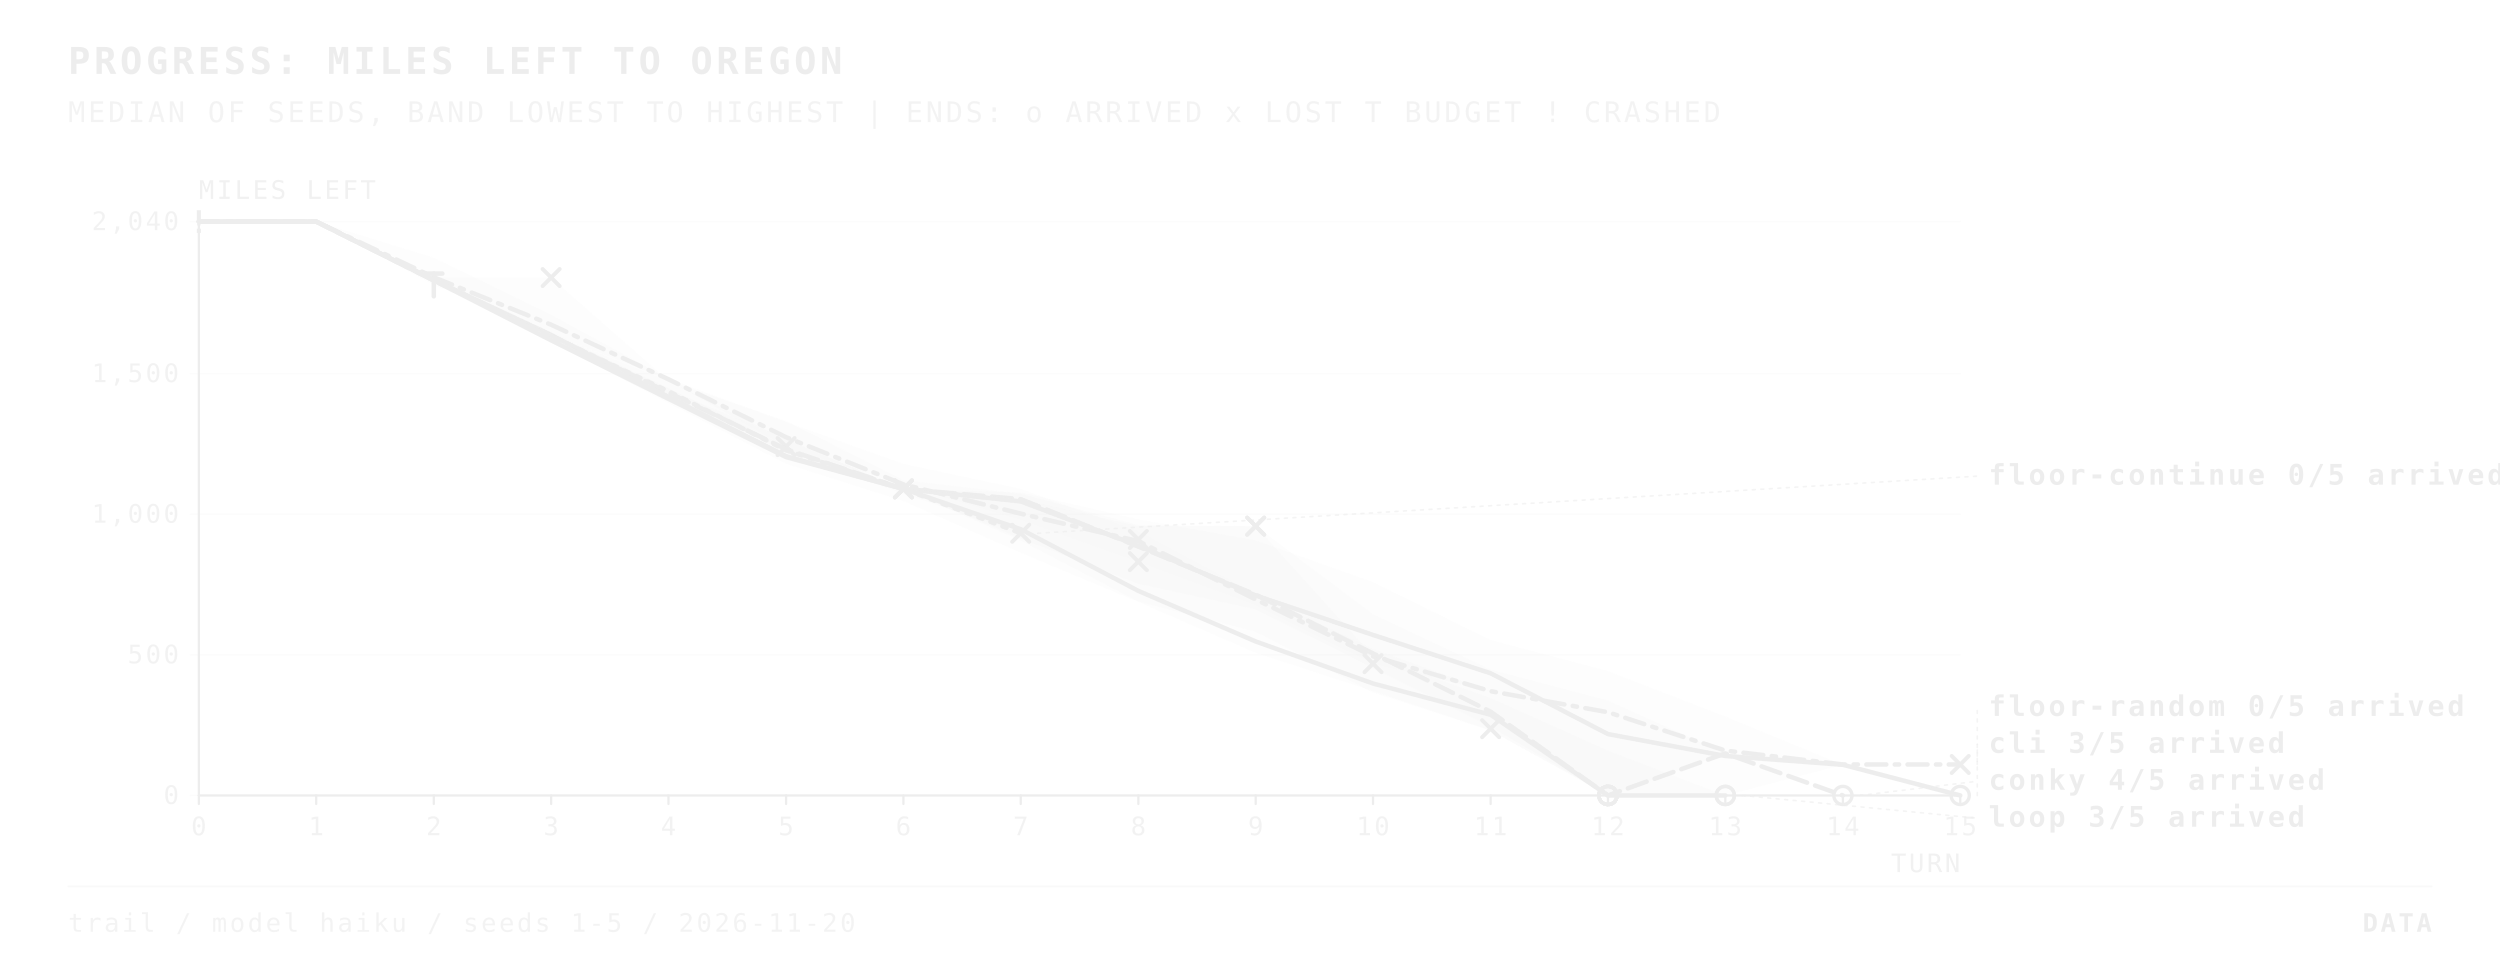
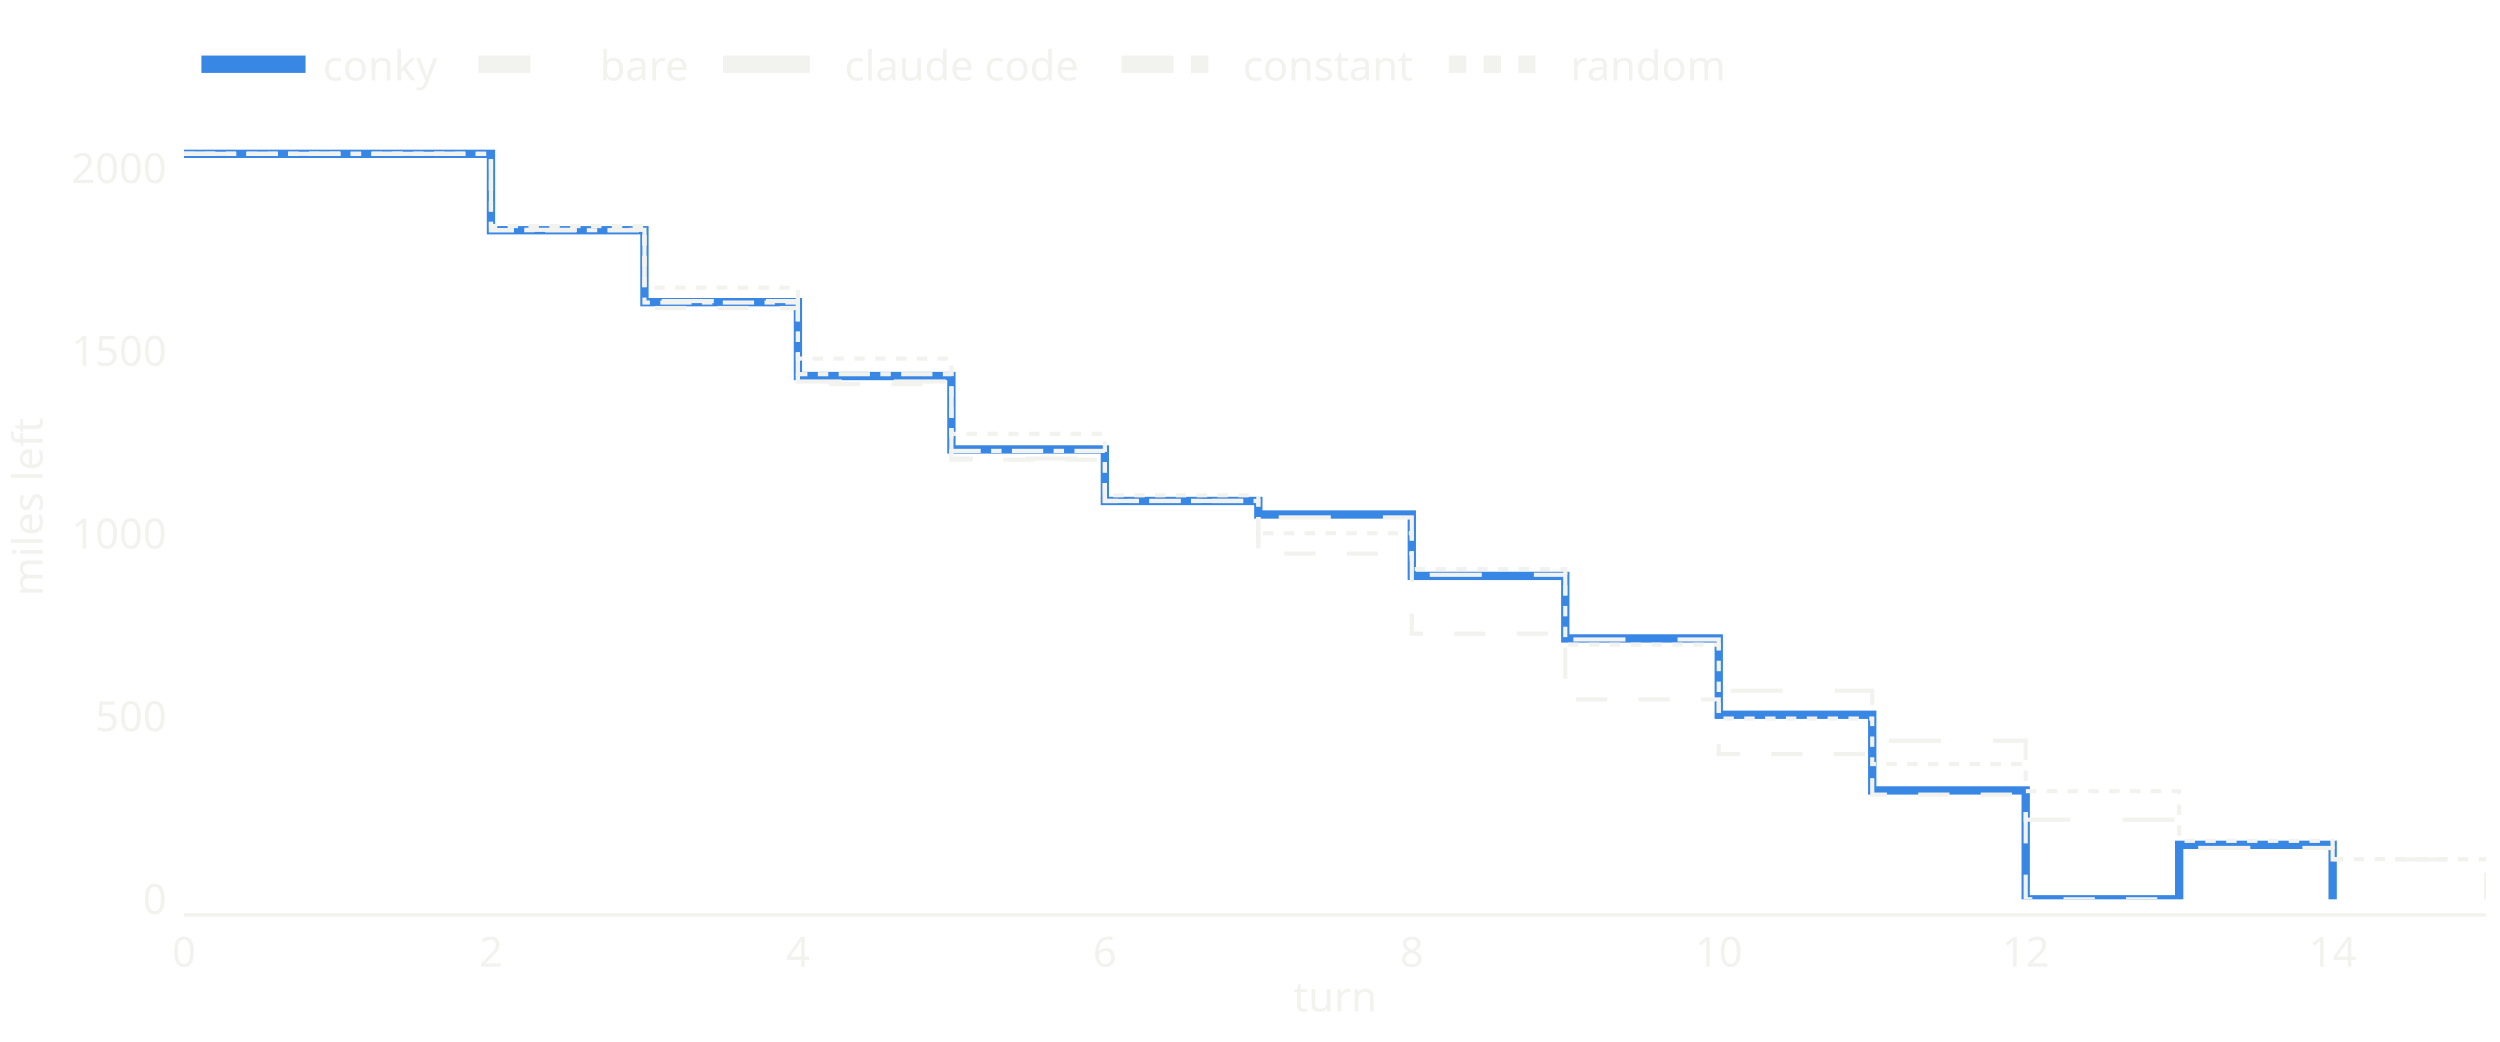
- <svg xmlns="http://www.w3.org/2000/svg" width="880" height="340" viewBox="0 0 880 340" font-family="ui-monospace, SFMono-Regular, Menlo, Consolas, monospace" stroke-linecap="round" letter-spacing=".1em" role="img" aria-label="miles left to Oregon against turn, one line per arm">
-   <text x="24.0" y="26.0" font-size="13" text-anchor="start" opacity="1.0" font-weight="bold" fill="#EDEDED">PROGRESS: MILES LEFT TO OREGON</text>
-   <text x="24.0" y="43.0" font-size="10" text-anchor="start" opacity="0.65" font-weight="normal" fill="#EDEDED">MEDIAN OF SEEDS, BAND LOWEST TO HIGHEST  |  ENDS: o ARRIVED  x LOST  T BUDGET  ! CRASHED</text>
-   <line x1="24.0" y1="312.0" x2="856.0" y2="312.0" stroke="#EDEDED" stroke-width="0.6" opacity="0.35" />
-   <text x="24.0" y="328.0" font-size="9" text-anchor="start" opacity="0.65" font-weight="normal" fill="#EDEDED">trail / model haiku / seeds 1-5 / 2026-11-20</text>
-   <text x="856.0" y="328.0" font-size="9" text-anchor="end" opacity="1.0" font-weight="bold" fill="#EDEDED">DATA</text>
-   <line x1="70.0" y1="280.0" x2="690.0" y2="280.0" stroke="#EDEDED" stroke-width="0.8" opacity="1.0" />
-   <line x1="70.0" y1="78.0" x2="70.0" y2="280.0" stroke="#EDEDED" stroke-width="0.8" opacity="1.0" />
-   <line x1="67.0" y1="280.0" x2="690.0" y2="280.0" stroke="#EDEDED" stroke-width="0.5" opacity="0.18" />
-   <text x="63.0" y="283.0" font-size="9" text-anchor="end" opacity="0.7" font-weight="normal" fill="#EDEDED">0</text>
-   <line x1="67.0" y1="230.5" x2="690.0" y2="230.5" stroke="#EDEDED" stroke-width="0.5" opacity="0.18" />
-   <text x="63.0" y="233.5" font-size="9" text-anchor="end" opacity="0.7" font-weight="normal" fill="#EDEDED">500</text>
-   <line x1="67.0" y1="181.0" x2="690.0" y2="181.0" stroke="#EDEDED" stroke-width="0.5" opacity="0.18" />
-   <text x="63.0" y="184.0" font-size="9" text-anchor="end" opacity="0.7" font-weight="normal" fill="#EDEDED">1,000</text>
-   <line x1="67.0" y1="131.5" x2="690.0" y2="131.5" stroke="#EDEDED" stroke-width="0.5" opacity="0.18" />
-   <text x="63.0" y="134.5" font-size="9" text-anchor="end" opacity="0.7" font-weight="normal" fill="#EDEDED">1,500</text>
-   <line x1="67.0" y1="78.0" x2="690.0" y2="78.0" stroke="#EDEDED" stroke-width="0.5" opacity="0.18" />
-   <text x="63.0" y="81.0" font-size="9" text-anchor="end" opacity="0.7" font-weight="normal" fill="#EDEDED">2,040</text>
-   <line x1="70.0" y1="280.0" x2="70.0" y2="283.0" stroke="#EDEDED" stroke-width="0.8" opacity="1.0" />
-   <text x="70.0" y="294.0" font-size="9" text-anchor="middle" opacity="0.7" font-weight="normal" fill="#EDEDED">0</text>
-   <line x1="111.3" y1="280.0" x2="111.3" y2="283.0" stroke="#EDEDED" stroke-width="0.8" opacity="1.0" />
-   <text x="111.3" y="294.0" font-size="9" text-anchor="middle" opacity="0.7" font-weight="normal" fill="#EDEDED">1</text>
-   <line x1="152.7" y1="280.0" x2="152.7" y2="283.0" stroke="#EDEDED" stroke-width="0.8" opacity="1.0" />
-   <text x="152.7" y="294.0" font-size="9" text-anchor="middle" opacity="0.7" font-weight="normal" fill="#EDEDED">2</text>
-   <line x1="194.0" y1="280.0" x2="194.0" y2="283.0" stroke="#EDEDED" stroke-width="0.8" opacity="1.0" />
-   <text x="194.0" y="294.0" font-size="9" text-anchor="middle" opacity="0.7" font-weight="normal" fill="#EDEDED">3</text>
-   <line x1="235.3" y1="280.0" x2="235.3" y2="283.0" stroke="#EDEDED" stroke-width="0.8" opacity="1.0" />
-   <text x="235.3" y="294.0" font-size="9" text-anchor="middle" opacity="0.7" font-weight="normal" fill="#EDEDED">4</text>
-   <line x1="276.7" y1="280.0" x2="276.7" y2="283.0" stroke="#EDEDED" stroke-width="0.8" opacity="1.0" />
-   <text x="276.7" y="294.0" font-size="9" text-anchor="middle" opacity="0.7" font-weight="normal" fill="#EDEDED">5</text>
-   <line x1="318.0" y1="280.0" x2="318.0" y2="283.0" stroke="#EDEDED" stroke-width="0.8" opacity="1.0" />
-   <text x="318.0" y="294.0" font-size="9" text-anchor="middle" opacity="0.7" font-weight="normal" fill="#EDEDED">6</text>
-   <line x1="359.3" y1="280.0" x2="359.3" y2="283.0" stroke="#EDEDED" stroke-width="0.8" opacity="1.0" />
-   <text x="359.3" y="294.0" font-size="9" text-anchor="middle" opacity="0.7" font-weight="normal" fill="#EDEDED">7</text>
-   <line x1="400.7" y1="280.0" x2="400.7" y2="283.0" stroke="#EDEDED" stroke-width="0.8" opacity="1.0" />
-   <text x="400.7" y="294.0" font-size="9" text-anchor="middle" opacity="0.7" font-weight="normal" fill="#EDEDED">8</text>
-   <line x1="442.0" y1="280.0" x2="442.0" y2="283.0" stroke="#EDEDED" stroke-width="0.8" opacity="1.0" />
-   <text x="442.0" y="294.0" font-size="9" text-anchor="middle" opacity="0.7" font-weight="normal" fill="#EDEDED">9</text>
-   <line x1="483.3" y1="280.0" x2="483.3" y2="283.0" stroke="#EDEDED" stroke-width="0.8" opacity="1.0" />
-   <text x="483.3" y="294.0" font-size="9" text-anchor="middle" opacity="0.7" font-weight="normal" fill="#EDEDED">10</text>
-   <line x1="524.7" y1="280.0" x2="524.7" y2="283.0" stroke="#EDEDED" stroke-width="0.8" opacity="1.0" />
-   <text x="524.7" y="294.0" font-size="9" text-anchor="middle" opacity="0.7" font-weight="normal" fill="#EDEDED">11</text>
-   <line x1="566.0" y1="280.0" x2="566.0" y2="283.0" stroke="#EDEDED" stroke-width="0.8" opacity="1.0" />
-   <text x="566.0" y="294.0" font-size="9" text-anchor="middle" opacity="0.7" font-weight="normal" fill="#EDEDED">12</text>
-   <line x1="607.3" y1="280.0" x2="607.3" y2="283.0" stroke="#EDEDED" stroke-width="0.8" opacity="1.0" />
-   <text x="607.3" y="294.0" font-size="9" text-anchor="middle" opacity="0.7" font-weight="normal" fill="#EDEDED">13</text>
-   <line x1="648.7" y1="280.0" x2="648.7" y2="283.0" stroke="#EDEDED" stroke-width="0.8" opacity="1.0" />
-   <text x="648.7" y="294.0" font-size="9" text-anchor="middle" opacity="0.7" font-weight="normal" fill="#EDEDED">14</text>
-   <line x1="690.0" y1="280.0" x2="690.0" y2="283.0" stroke="#EDEDED" stroke-width="0.8" opacity="1.0" />
-   <text x="690.0" y="294.0" font-size="9" text-anchor="middle" opacity="0.7" font-weight="normal" fill="#EDEDED">15</text>
-   <text x="70.0" y="70.0" font-size="9" text-anchor="start" opacity="0.8" font-weight="normal" fill="#EDEDED">MILES LEFT</text>
-   <text x="690.0" y="307.0" font-size="9" text-anchor="end" opacity="0.8" font-weight="normal" fill="#EDEDED">TURN</text>
-   <path d="M70.0,78.0 L111.3,78.0 L152.7,97.7 L194.0,97.7 L235.3,134.0 L276.7,154.7 L318.0,172.1 L359.3,173.3 L400.7,182.8 L442.0,190.2 L483.3,204.9 L524.7,225.3 L566.0,236.2 L607.3,252.2 L648.7,269.2 L690.0,280.0 L690.0,280.0 L648.7,269.2 L607.3,280.0 L566.0,280.0 L524.7,257.1 L483.3,243.8 L442.0,222.4 L400.7,211.8 L359.3,190.3 L318.0,172.1 L276.7,160.9 L235.3,140.4 L194.0,120.0 L152.7,98.8 L111.3,78.0 L70.0,78.0 Z" fill="#EDEDED" stroke="none" stroke-width="0" opacity="0.1" stroke-linejoin="round" />
-   <path d="M70.0,78.0 L111.3,78.0 L152.7,98.6 L194.0,117.9 L235.3,139.7 L276.7,160.6 L318.0,172.1 L359.3,176.5 L400.7,192.1 L442.0,209.6 L483.3,223.5 L524.7,237.0 L566.0,258.4 L607.3,266.1 L648.7,269.2 L690.0,280.0" fill="none" stroke="#EDEDED" stroke-width="1.6" opacity="1.0" stroke-linejoin="round" />
-   <line x1="191.0" y1="94.7" x2="197.0" y2="100.7" stroke="#EDEDED" stroke-width="1.4" opacity="1.0" />
-   <line x1="191.0" y1="100.7" x2="197.0" y2="94.7" stroke="#EDEDED" stroke-width="1.4" opacity="1.0" />
-   <circle cx="566.0" cy="280.0" r="3.2" fill="none" stroke="#EDEDED" stroke-width="1.2" opacity="1.0" />
-   <text x="70.0" y="82.0" font-size="11" text-anchor="middle" opacity="1.0" font-weight="bold" fill="#EDEDED">!</text>
-   <circle cx="607.3" cy="280.0" r="3.2" fill="none" stroke="#EDEDED" stroke-width="1.2" opacity="1.0" />
-   <circle cx="690.0" cy="280.0" r="3.2" fill="none" stroke="#EDEDED" stroke-width="1.2" opacity="1.0" />
-   <path d="M70.0,78.0 L111.3,78.0 L152.7,97.5 L194.0,117.5 L235.3,134.0 L276.7,148.2 L318.0,169.0 L359.3,173.8 L400.7,184.8 L442.0,185.2 L483.3,216.2 L524.7,235.7 L566.0,246.6 L607.3,265.2 L648.7,280.0 L648.7,280.0 L607.3,265.2 L566.0,280.0 L524.7,255.9 L483.3,235.2 L442.0,214.5 L400.7,205.5 L359.3,189.6 L318.0,172.1 L276.7,160.9 L235.3,140.4 L194.0,120.0 L152.7,98.8 L111.3,78.0 L70.0,78.0 Z" fill="#EDEDED" stroke="none" stroke-width="0" opacity="0.1" stroke-linejoin="round" />
-   <path d="M70.0,78.0 L111.3,78.0 L152.7,98.7 L194.0,118.2 L235.3,138.2 L276.7,158.1 L318.0,172.1 L359.3,175.7 L400.7,192.4 L442.0,209.3 L483.3,230.0 L524.7,250.5 L566.0,280.0 L607.3,265.2 L648.7,280.0" fill="none" stroke="#EDEDED" stroke-width="1.6" opacity="1.0" stroke-linejoin="round" stroke-dasharray="7 3" />
-   <circle cx="566.0" cy="280.0" r="3.2" fill="none" stroke="#EDEDED" stroke-width="1.2" opacity="1.0" />
-   <circle cx="566.0" cy="280.0" r="3.2" fill="none" stroke="#EDEDED" stroke-width="1.2" opacity="1.0" />
-   <circle cx="566.0" cy="280.0" r="3.2" fill="none" stroke="#EDEDED" stroke-width="1.2" opacity="1.0" />
-   <circle cx="648.7" cy="280.0" r="3.2" fill="none" stroke="#EDEDED" stroke-width="1.2" opacity="1.0" />
-   <line x1="439.0" y1="182.2" x2="445.0" y2="188.2" stroke="#EDEDED" stroke-width="1.4" opacity="1.0" />
-   <line x1="439.0" y1="188.2" x2="445.0" y2="182.2" stroke="#EDEDED" stroke-width="1.4" opacity="1.0" />
-   <path d="M70.0,78.0 L111.3,78.0 L152.7,97.5 L194.0,117.5 L235.3,136.5 L276.7,157.2 L318.0,172.1 L359.3,187.7 L359.3,187.7 L318.0,173.8 L276.7,159.0 L235.3,138.7 L194.0,118.8 L152.7,98.8 L111.3,78.0 L70.0,78.0 Z" fill="#EDEDED" stroke="none" stroke-width="0" opacity="0.1" stroke-linejoin="round" />
-   <path d="M70.0,78.0 L111.3,78.0 L152.7,98.7 L194.0,118.3 L235.3,137.7 L276.7,158.5 L318.0,172.1 L359.3,187.7" fill="none" stroke="#EDEDED" stroke-width="1.6" opacity="1.0" stroke-linejoin="round" stroke-dasharray="1.5 3" />
-   <line x1="356.3" y1="184.7" x2="362.3" y2="190.7" stroke="#EDEDED" stroke-width="1.4" opacity="1.0" />
-   <line x1="356.3" y1="190.7" x2="362.3" y2="184.7" stroke="#EDEDED" stroke-width="1.4" opacity="1.0" />
-   <line x1="315.0" y1="169.1" x2="321.0" y2="175.1" stroke="#EDEDED" stroke-width="1.4" opacity="1.0" />
-   <line x1="315.0" y1="175.1" x2="321.0" y2="169.1" stroke="#EDEDED" stroke-width="1.4" opacity="1.0" />
-   <line x1="315.0" y1="169.1" x2="321.0" y2="175.1" stroke="#EDEDED" stroke-width="1.4" opacity="1.0" />
-   <line x1="315.0" y1="175.1" x2="321.0" y2="169.1" stroke="#EDEDED" stroke-width="1.4" opacity="1.0" />
-   <line x1="273.7" y1="154.2" x2="279.7" y2="160.2" stroke="#EDEDED" stroke-width="1.4" opacity="1.0" />
-   <line x1="273.7" y1="160.2" x2="279.7" y2="154.2" stroke="#EDEDED" stroke-width="1.4" opacity="1.0" />
-   <line x1="315.0" y1="169.1" x2="321.0" y2="175.1" stroke="#EDEDED" stroke-width="1.4" opacity="1.0" />
-   <line x1="315.0" y1="175.1" x2="321.0" y2="169.1" stroke="#EDEDED" stroke-width="1.4" opacity="1.0" />
-   <path d="M70.0,78.0 L111.3,78.0 L152.7,90.7 L194.0,110.8 L235.3,133.3 L276.7,148.5 L318.0,163.3 L359.3,172.1 L400.7,187.1 L442.0,209.1 L483.3,228.4 L524.7,243.3 L566.0,250.7 L607.3,264.2 L648.7,269.1 L690.0,269.1 L690.0,269.1 L648.7,269.1 L607.3,264.2 L566.0,250.7 L524.7,243.3 L483.3,233.6 L442.0,212.9 L400.7,197.7 L359.3,182.9 L318.0,170.8 L276.7,157.2 L235.3,133.9 L194.0,117.4 L152.7,100.3 L111.3,78.0 L70.0,78.0 Z" fill="#EDEDED" stroke="none" stroke-width="0" opacity="0.1" stroke-linejoin="round" />
-   <path d="M70.0,78.0 L111.3,78.0 L152.7,97.6 L194.0,114.3 L235.3,133.5 L276.7,153.9 L318.0,170.5 L359.3,180.8 L400.7,190.5 L442.0,211.0 L483.3,231.0 L524.7,243.3 L566.0,250.7 L607.3,264.2 L648.7,269.1 L690.0,269.1" fill="none" stroke="#EDEDED" stroke-width="1.6" opacity="1.0" stroke-linejoin="round" stroke-dasharray="7 3 1.5 3" />
-   <line x1="687.0" y1="266.1" x2="693.0" y2="272.1" stroke="#EDEDED" stroke-width="1.4" opacity="1.0" />
-   <line x1="687.0" y1="272.1" x2="693.0" y2="266.1" stroke="#EDEDED" stroke-width="1.4" opacity="1.0" />
-   <line x1="480.3" y1="230.6" x2="486.3" y2="236.6" stroke="#EDEDED" stroke-width="1.4" opacity="1.0" />
-   <line x1="480.3" y1="236.6" x2="486.3" y2="230.6" stroke="#EDEDED" stroke-width="1.4" opacity="1.0" />
-   <line x1="397.7" y1="186.9" x2="403.7" y2="192.9" stroke="#EDEDED" stroke-width="1.4" opacity="1.0" />
-   <line x1="397.7" y1="192.9" x2="403.7" y2="186.9" stroke="#EDEDED" stroke-width="1.4" opacity="1.0" />
-   <line x1="397.7" y1="194.7" x2="403.7" y2="200.7" stroke="#EDEDED" stroke-width="1.4" opacity="1.0" />
-   <line x1="397.7" y1="200.7" x2="403.7" y2="194.7" stroke="#EDEDED" stroke-width="1.4" opacity="1.0" />
-   <line x1="152.7" y1="96.3" x2="152.7" y2="104.3" stroke="#EDEDED" stroke-width="1.6" opacity="1.0" />
-   <line x1="149.7" y1="96.3" x2="155.7" y2="96.3" stroke="#EDEDED" stroke-width="1.6" opacity="1.0" />
-   <path d="M70.0,78.0 L111.3,78.0 L152.7,97.7 L194.0,116.8 L235.3,137.1 L276.7,154.6 L318.0,172.1 L359.3,175.7 L400.7,185.2 L442.0,185.2 L483.3,230.9 L524.7,245.7 L566.0,264.2 L607.3,280.0 L607.3,280.0 L566.0,280.0 L524.7,257.2 L483.3,243.3 L442.0,229.8 L400.7,211.9 L359.3,194.6 L318.0,176.4 L276.7,163.3 L235.3,141.9 L194.0,120.2 L152.7,99.7 L111.3,78.0 L70.0,78.0 Z" fill="#EDEDED" stroke="none" stroke-width="0" opacity="0.1" stroke-linejoin="round" />
-   <path d="M70.0,78.0 L111.3,78.0 L152.7,98.7 L194.0,119.8 L235.3,140.4 L276.7,160.9 L318.0,172.1 L359.3,186.3 L400.7,208.0 L442.0,225.8 L483.3,240.6 L524.7,251.6 L566.0,280.0 L607.3,280.0" fill="none" stroke="#EDEDED" stroke-width="1.6" opacity="1.0" stroke-linejoin="round" />
-   <circle cx="566.0" cy="280.0" r="3.2" fill="none" stroke="#EDEDED" stroke-width="1.2" opacity="1.0" />
-   <line x1="521.7" y1="253.5" x2="527.7" y2="259.5" stroke="#EDEDED" stroke-width="1.4" opacity="1.0" />
-   <line x1="521.7" y1="259.5" x2="527.7" y2="253.5" stroke="#EDEDED" stroke-width="1.4" opacity="1.0" />
-   <circle cx="607.3" cy="280.0" r="3.2" fill="none" stroke="#EDEDED" stroke-width="1.2" opacity="1.0" />
-   <circle cx="566.0" cy="280.0" r="3.2" fill="none" stroke="#EDEDED" stroke-width="1.2" opacity="1.0" />
-   <line x1="439.0" y1="182.2" x2="445.0" y2="188.2" stroke="#EDEDED" stroke-width="1.4" opacity="1.0" />
-   <line x1="439.0" y1="188.2" x2="445.0" y2="182.2" stroke="#EDEDED" stroke-width="1.4" opacity="1.0" />
-   <line x1="696.0" y1="280.0" x2="696.0" y2="262.0" stroke="#EDEDED" stroke-width="0.6" opacity="0.6" stroke-dasharray="1 2" />
-   <text x="700.0" y="265.0" font-size="10" text-anchor="start" opacity="1.0" font-weight="bold" fill="#EDEDED">cli 3/5 arrived</text>
-   <line x1="654.7" y1="280.0" x2="696.0" y2="275.0" stroke="#EDEDED" stroke-width="0.6" opacity="0.6" stroke-dasharray="1 2" />
-   <text x="700.0" y="278.0" font-size="10" text-anchor="start" opacity="1.0" font-weight="bold" fill="#EDEDED">conky 4/5 arrived</text>
-   <line x1="365.3" y1="187.7" x2="696.0" y2="167.6" stroke="#EDEDED" stroke-width="0.6" opacity="0.6" stroke-dasharray="1 2" />
-   <text x="700.0" y="170.6" font-size="10" text-anchor="start" opacity="1.0" font-weight="bold" fill="#EDEDED">floor-continue 0/5 arrived</text>
-   <line x1="696.0" y1="269.1" x2="696.0" y2="249.0" stroke="#EDEDED" stroke-width="0.6" opacity="0.6" stroke-dasharray="1 2" />
-   <text x="700.0" y="252.0" font-size="10" text-anchor="start" opacity="1.0" font-weight="bold" fill="#EDEDED">floor-random 0/5 arrived</text>
-   <line x1="613.3" y1="280.0" x2="696.0" y2="288.0" stroke="#EDEDED" stroke-width="0.6" opacity="0.6" stroke-dasharray="1 2" />
-   <text x="700.0" y="291.0" font-size="10" text-anchor="start" opacity="1.0" font-weight="bold" fill="#EDEDED">loop 3/5 arrived</text>
+ <svg xmlns="http://www.w3.org/2000/svg" class="main-svg" width="720" height="300" style="" viewBox="0 0 720 300" font-family="-apple-system, BlinkMacSystemFont, &quot;Segoe UI&quot;, &quot;Noto Sans&quot;, Helvetica, Arial, sans-serif">
+   <rect x="0" y="0" width="720" height="300" style="fill: none;" />
+   <defs id="defs-progress-dark">
+     <g class="clips">
+       <clipPath id="clipprogress-darkxyplot" class="plotclip">
+         <rect width="663" height="226" />
+       </clipPath>
+       <clipPath class="axesclip" id="clipprogress-darkx">
+         <rect x="53" y="0" width="663" height="300" />
+       </clipPath>
+       <clipPath class="axesclip" id="clipprogress-darky">
+         <rect x="0" y="33" width="720" height="226" />
+       </clipPath>
+       <clipPath class="axesclip" id="clipprogress-darkxy">
+         <rect x="53" y="33" width="663" height="226" />
+       </clipPath>
+     </g>
+     <g class="gradients" />
+     <g class="patterns" />
+   </defs>
+   <g class="bglayer">
+     <rect class="bg" x="49" y="29" width="671" height="234" style="fill: none; stroke-width: 0;" />
+   </g>
+   <g class="layer-below">
+     <g class="imagelayer" />
+     <g class="shapelayer" />
+   </g>
+   <g class="cartesianlayer">
+     <g class="subplot xy">
+       <g class="layer-subplot">
+         <g class="shapelayer" />
+         <g class="imagelayer" />
+       </g>
+       <g class="minor-gridlayer">
+         <g class="x" />
+         <g class="y" />
+       </g>
+       <g class="gridlayer">
+         <g class="x" />
+         <g class="y" />
+       </g>
+       <g class="zerolinelayer" />
+       <g class="layer-between">
+         <g class="shapelayer" />
+         <g class="imagelayer" />
+       </g>
+       <path class="xlines-below" />
+       <path class="ylines-below" />
+       <g class="overlines-below" />
+       <g class="xaxislayer-below" />
+       <g class="yaxislayer-below" />
+       <g class="overaxes-below" />
+       <g class="overplot">
+         <g class="xy" transform="translate(53,33)" clip-path="url(#clipprogress-darkxyplot)">
+           <g class="scatterlayer mlayer">
+             <g class="trace scatter tracet0" style="stroke-miterlimit: 2; opacity: 1;">
+               <g class="fills" />
+               <g class="errorbars" />
+               <g class="lines">
+                 <path class="js-line" d="M0,11.3H44.2V11.3H88.4V33.3H132.6V54.03H176.8V75.29H221V96.44H265.2V111.28H309.4V115.18H353.6V132.86H397.8V150.86H442V172.85H486.2V194.64H530.4V226H574.6V210.32H618.8V226" style="vector-effect: none; fill: none; stroke: #3987e5; stroke-opacity: 1; stroke-width: 2.4px; opacity: 1;" />
+               </g>
+               <g class="points" />
+               <g class="text" />
+             </g>
+             <g class="trace scatter tracet1" style="stroke-miterlimit: 2; opacity: 1;">
+               <g class="fills" />
+               <g class="errorbars" />
+               <g class="lines">
+                 <path class="js-line" d="M0,11.3H44.2V11.3H88.4V33.3H132.6V55.71H176.8V77.6H221V99.39H265.2V111.28H309.4V126.44H353.6V149.49H397.8V168.43H442V184.17H486.2V195.85H530.4V226H574.6V226" style="vector-effect: none; fill: none; stroke: #f2f2ef; stroke-opacity: 1; stroke-dasharray: 9px, 9px; stroke-width: 1.2px; opacity: 1;" />
+               </g>
+               <g class="points" />
+               <g class="text" />
+             </g>
+             <g class="trace scatter tracet2" style="stroke-miterlimit: 2; opacity: 1;">
+               <g class="fills" />
+               <g class="errorbars" />
+               <g class="lines">
+                 <path class="js-line" d="M0,11.3H44.2V11.3H88.4V33.19H132.6V53.71H176.8V76.87H221V99.07H265.2V111.28H309.4V116.02H353.6V132.54H397.8V151.17H442V165.91H486.2V180.32H530.4V203.06H574.6V211.21H618.8V214.53H663V226" style="vector-effect: none; fill: none; stroke: #f2f2ef; stroke-opacity: 1; stroke-dasharray: 15px, 15px; stroke-width: 1.2px; opacity: 1;" />
+               </g>
+               <g class="points" />
+               <g class="text" />
+             </g>
+             <g class="trace scatter tracet3" style="stroke-miterlimit: 2; opacity: 1;">
+               <g class="fills" />
+               <g class="errorbars" />
+               <g class="lines">
+                 <path class="js-line" d="M0,11.3H44.2V11.3H88.4V33.3H132.6V54.13H176.8V74.76H221V96.86H265.2V111.28H309.4V127.91" style="vector-effect: none; fill: none; stroke: #f2f2ef; stroke-opacity: 1; stroke-dasharray: 9px, 3px, 3px, 3px; stroke-width: 1.2px; opacity: 1;" />
+               </g>
+               <g class="points" />
+               <g class="text" />
+             </g>
+             <g class="trace scatter tracet4" style="stroke-miterlimit: 2; opacity: 1;">
+               <g class="fills" />
+               <g class="errorbars" />
+               <g class="lines">
+                 <path class="js-line" d="M0,11.3H44.2V11.3H88.4V32.1H132.6V49.86H176.8V70.27H221V91.94H265.2V109.65H309.4V120.57H353.6V130.89H397.8V152.67H442V173.95H486.2V187.04H530.4V194.85H574.6V209.16H618.8V214.42H663V214.42" style="vector-effect: none; fill: none; stroke: #f2f2ef; stroke-opacity: 1; stroke-dasharray: 3px, 3px; stroke-width: 1.2px; opacity: 1;" />
+               </g>
+               <g class="points" />
+               <g class="text" />
+             </g>
+           </g>
+         </g>
+       </g>
+       <g class="zerolinelayer-above" />
+       <path class="xlines-above crisp" d="M53,263.5H716" style="fill: none; stroke-width: 1px; stroke: #f2f2ef; stroke-opacity: 1;" />
+       <path class="ylines-above crisp" d="M0,0" style="fill: none;" />
+       <g class="overlines-above" />
+       <g class="xaxislayer-above">
+         <g class="xtick">
+           <text text-anchor="middle" x="0" y="278.4" transform="translate(53,0)" style="font-size: 12px; fill: #f2f2ef; fill-opacity: 1; white-space: pre;">0</text>
+         </g>
+         <g class="xtick">
+           <text text-anchor="middle" x="0" y="278.4" style="font-size: 12px; fill: #f2f2ef; fill-opacity: 1; white-space: pre;" transform="translate(141.4,0)">2</text>
+         </g>
+         <g class="xtick">
+           <text text-anchor="middle" x="0" y="278.4" style="font-size: 12px; fill: #f2f2ef; fill-opacity: 1; white-space: pre;" transform="translate(229.8,0)">4</text>
+         </g>
+         <g class="xtick">
+           <text text-anchor="middle" x="0" y="278.4" style="font-size: 12px; fill: #f2f2ef; fill-opacity: 1; white-space: pre;" transform="translate(318.2,0)">6</text>
+         </g>
+         <g class="xtick">
+           <text text-anchor="middle" x="0" y="278.4" style="font-size: 12px; fill: #f2f2ef; fill-opacity: 1; white-space: pre;" transform="translate(406.6,0)">8</text>
+         </g>
+         <g class="xtick">
+           <text text-anchor="middle" x="0" y="278.4" style="font-size: 12px; fill: #f2f2ef; fill-opacity: 1; white-space: pre;" transform="translate(495,0)">10</text>
+         </g>
+         <g class="xtick">
+           <text text-anchor="middle" x="0" y="278.4" style="font-size: 12px; fill: #f2f2ef; fill-opacity: 1; white-space: pre;" transform="translate(583.4,0)">12</text>
+         </g>
+         <g class="xtick">
+           <text text-anchor="middle" x="0" y="278.4" style="font-size: 12px; fill: #f2f2ef; fill-opacity: 1; white-space: pre;" transform="translate(671.8,0)">14</text>
+         </g>
+       </g>
+       <g class="yaxislayer-above">
+         <g class="ytick">
+           <text text-anchor="end" x="48" y="4.2" transform="translate(0,259)" style="font-size: 12px; fill: #f2f2ef; fill-opacity: 1; white-space: pre;">0</text>
+         </g>
+         <g class="ytick">
+           <text text-anchor="end" x="48" y="4.2" style="font-size: 12px; fill: #f2f2ef; fill-opacity: 1; white-space: pre;" transform="translate(0,206.38)">500</text>
+         </g>
+         <g class="ytick">
+           <text text-anchor="end" x="48" y="4.2" style="font-size: 12px; fill: #f2f2ef; fill-opacity: 1; white-space: pre;" transform="translate(0,153.75)">1000</text>
+         </g>
+         <g class="ytick">
+           <text text-anchor="end" x="48" y="4.2" style="font-size: 12px; fill: #f2f2ef; fill-opacity: 1; white-space: pre;" transform="translate(0,101.13)">1500</text>
+         </g>
+         <g class="ytick">
+           <text text-anchor="end" x="48" y="4.2" style="font-size: 12px; fill: #f2f2ef; fill-opacity: 1; white-space: pre;" transform="translate(0,48.51)">2000</text>
+         </g>
+       </g>
+       <g class="overaxes-above" />
+     </g>
+   </g>
+   <g class="polarlayer" />
+   <g class="smithlayer" />
+   <g class="ternarylayer" />
+   <g class="geolayer" />
+   <g class="funnelarealayer" />
+   <g class="pielayer" />
+   <g class="iciclelayer" />
+   <g class="treemaplayer" />
+   <g class="sunburstlayer" />
+   <g class="glimages" />
+   <defs id="topdefs-progress-dark">
+     <g class="clips" />
+     <clipPath id="legendprogress-dark">
+       <rect width="448" height="29" x="0" y="0" />
+     </clipPath>
+   </defs>
+   <g class="layer-above">
+     <g class="imagelayer" />
+     <g class="shapelayer" />
+   </g>
+   <g class="infolayer">
+     <g class="legend" pointer-events="all" transform="translate(53,4)">
+       <rect class="bg" shape-rendering="crispEdges" style="stroke: #f2f2ef; stroke-opacity: 1; fill: none; stroke-width: 0px;" width="448" height="29" x="0" y="0" />
+       <g class="scrollbox" transform="" clip-path="url(#legendprogress-dark)">
+         <g class="groups">
+           <g class="traces" transform="translate(0,14.5)" style="opacity: 1;">
+             <text class="legendtext" text-anchor="start" x="40" y="4.68" style="font-size: 12px; fill: #f2f2ef; fill-opacity: 1; white-space: pre;">conky</text>
+             <g class="layers" style="opacity: 1;">
+               <g class="legendfill" />
+               <g class="legendlines">
+                 <path class="js-line" d="M5,0h30" style="fill: none; stroke: #3987e5; stroke-opacity: 1; stroke-width: 5px;" />
+               </g>
+               <g class="legendsymbols">
+                 <g class="legendpoints" />
+               </g>
+             </g>
+             <rect class="legendtoggle" x="0" y="-9.5" width="77.227" height="19" style="fill: none;" />
+           </g>
+           <g class="traces" transform="translate(79.72656,14.5)" style="opacity: 1;">
+             <text class="legendtext" text-anchor="start" x="40" y="4.68" style="font-size: 12px; fill: #f2f2ef; fill-opacity: 1; white-space: pre;">bare</text>
+             <g class="layers" style="opacity: 1;">
+               <g class="legendfill" />
+               <g class="legendlines">
+                 <path class="js-line" d="M5,0h30" style="fill: none; stroke: #f2f2ef; stroke-opacity: 1; stroke-dasharray: 15px, 15px; stroke-width: 5px;" />
+               </g>
+               <g class="legendsymbols">
+                 <g class="legendpoints" />
+               </g>
+             </g>
+             <rect class="legendtoggle" x="0" y="-9.5" width="68.031" height="19" style="fill: none;" />
+           </g>
+           <g class="traces" transform="translate(150.2578,14.5)" style="opacity: 1;">
+             <text class="legendtext" text-anchor="start" x="40" y="4.68" style="font-size: 12px; fill: #f2f2ef; fill-opacity: 1; white-space: pre;">claude code</text>
+             <g class="layers" style="opacity: 1;">
+               <g class="legendfill" />
+               <g class="legendlines">
+                 <path class="js-line" d="M5,0h30" style="fill: none; stroke: #f2f2ef; stroke-opacity: 1; stroke-dasharray: 25px, 25px; stroke-width: 5px;" />
+               </g>
+               <g class="legendsymbols">
+                 <g class="legendpoints" />
+               </g>
+             </g>
+             <rect class="legendtoggle" x="0" y="-9.5" width="112.219" height="19" style="fill: none;" />
+           </g>
+           <g class="traces" transform="translate(264.9766,14.5)" style="opacity: 1;">
+             <text class="legendtext" text-anchor="start" x="40" y="4.68" style="font-size: 12px; fill: #f2f2ef; fill-opacity: 1; white-space: pre;">constant</text>
+             <g class="layers" style="opacity: 1;">
+               <g class="legendfill" />
+               <g class="legendlines">
+                 <path class="js-line" d="M5,0h30" style="fill: none; stroke: #f2f2ef; stroke-opacity: 1; stroke-dasharray: 15px, 5px, 5px, 5px; stroke-width: 5px;" />
+               </g>
+               <g class="legendsymbols">
+                 <g class="legendpoints" />
+               </g>
+             </g>
+             <rect class="legendtoggle" x="0" y="-9.5" width="91.787" height="19" style="fill: none;" />
+           </g>
+           <g class="traces" transform="translate(359.2637,14.5)" style="opacity: 1;">
+             <text class="legendtext" text-anchor="start" x="40" y="4.68" style="font-size: 12px; fill: #f2f2ef; fill-opacity: 1; white-space: pre;">random</text>
+             <g class="layers" style="opacity: 1;">
+               <g class="legendfill" />
+               <g class="legendlines">
+                 <path class="js-line" d="M5,0h30" style="fill: none; stroke: #f2f2ef; stroke-opacity: 1; stroke-dasharray: 5px, 5px; stroke-width: 5px;" />
+               </g>
+               <g class="legendsymbols">
+                 <g class="legendpoints" />
+               </g>
+             </g>
+             <rect class="legendtoggle" x="0" y="-9.5" width="85.906" height="19" style="fill: none;" />
+           </g>
+         </g>
+       </g>
+     </g>
+     <g class="g-gtitle" />
+     <g class="g-xtitle">
+       <text class="xtitle" x="384.5" y="291.3" text-anchor="middle" style="opacity: 1; font-size: 12px; fill: #f2f2ef; fill-opacity: 1; white-space: pre;">turn</text>
+     </g>
+     <g class="g-ytitle">
+       <text class="ytitle" transform="rotate(-90,12.26875,146)" x="12.269" y="146" text-anchor="middle" style="opacity: 1; font-size: 12px; fill: #f2f2ef; fill-opacity: 1; white-space: pre;">miles left</text>
+     </g>
+   </g>
</svg>
